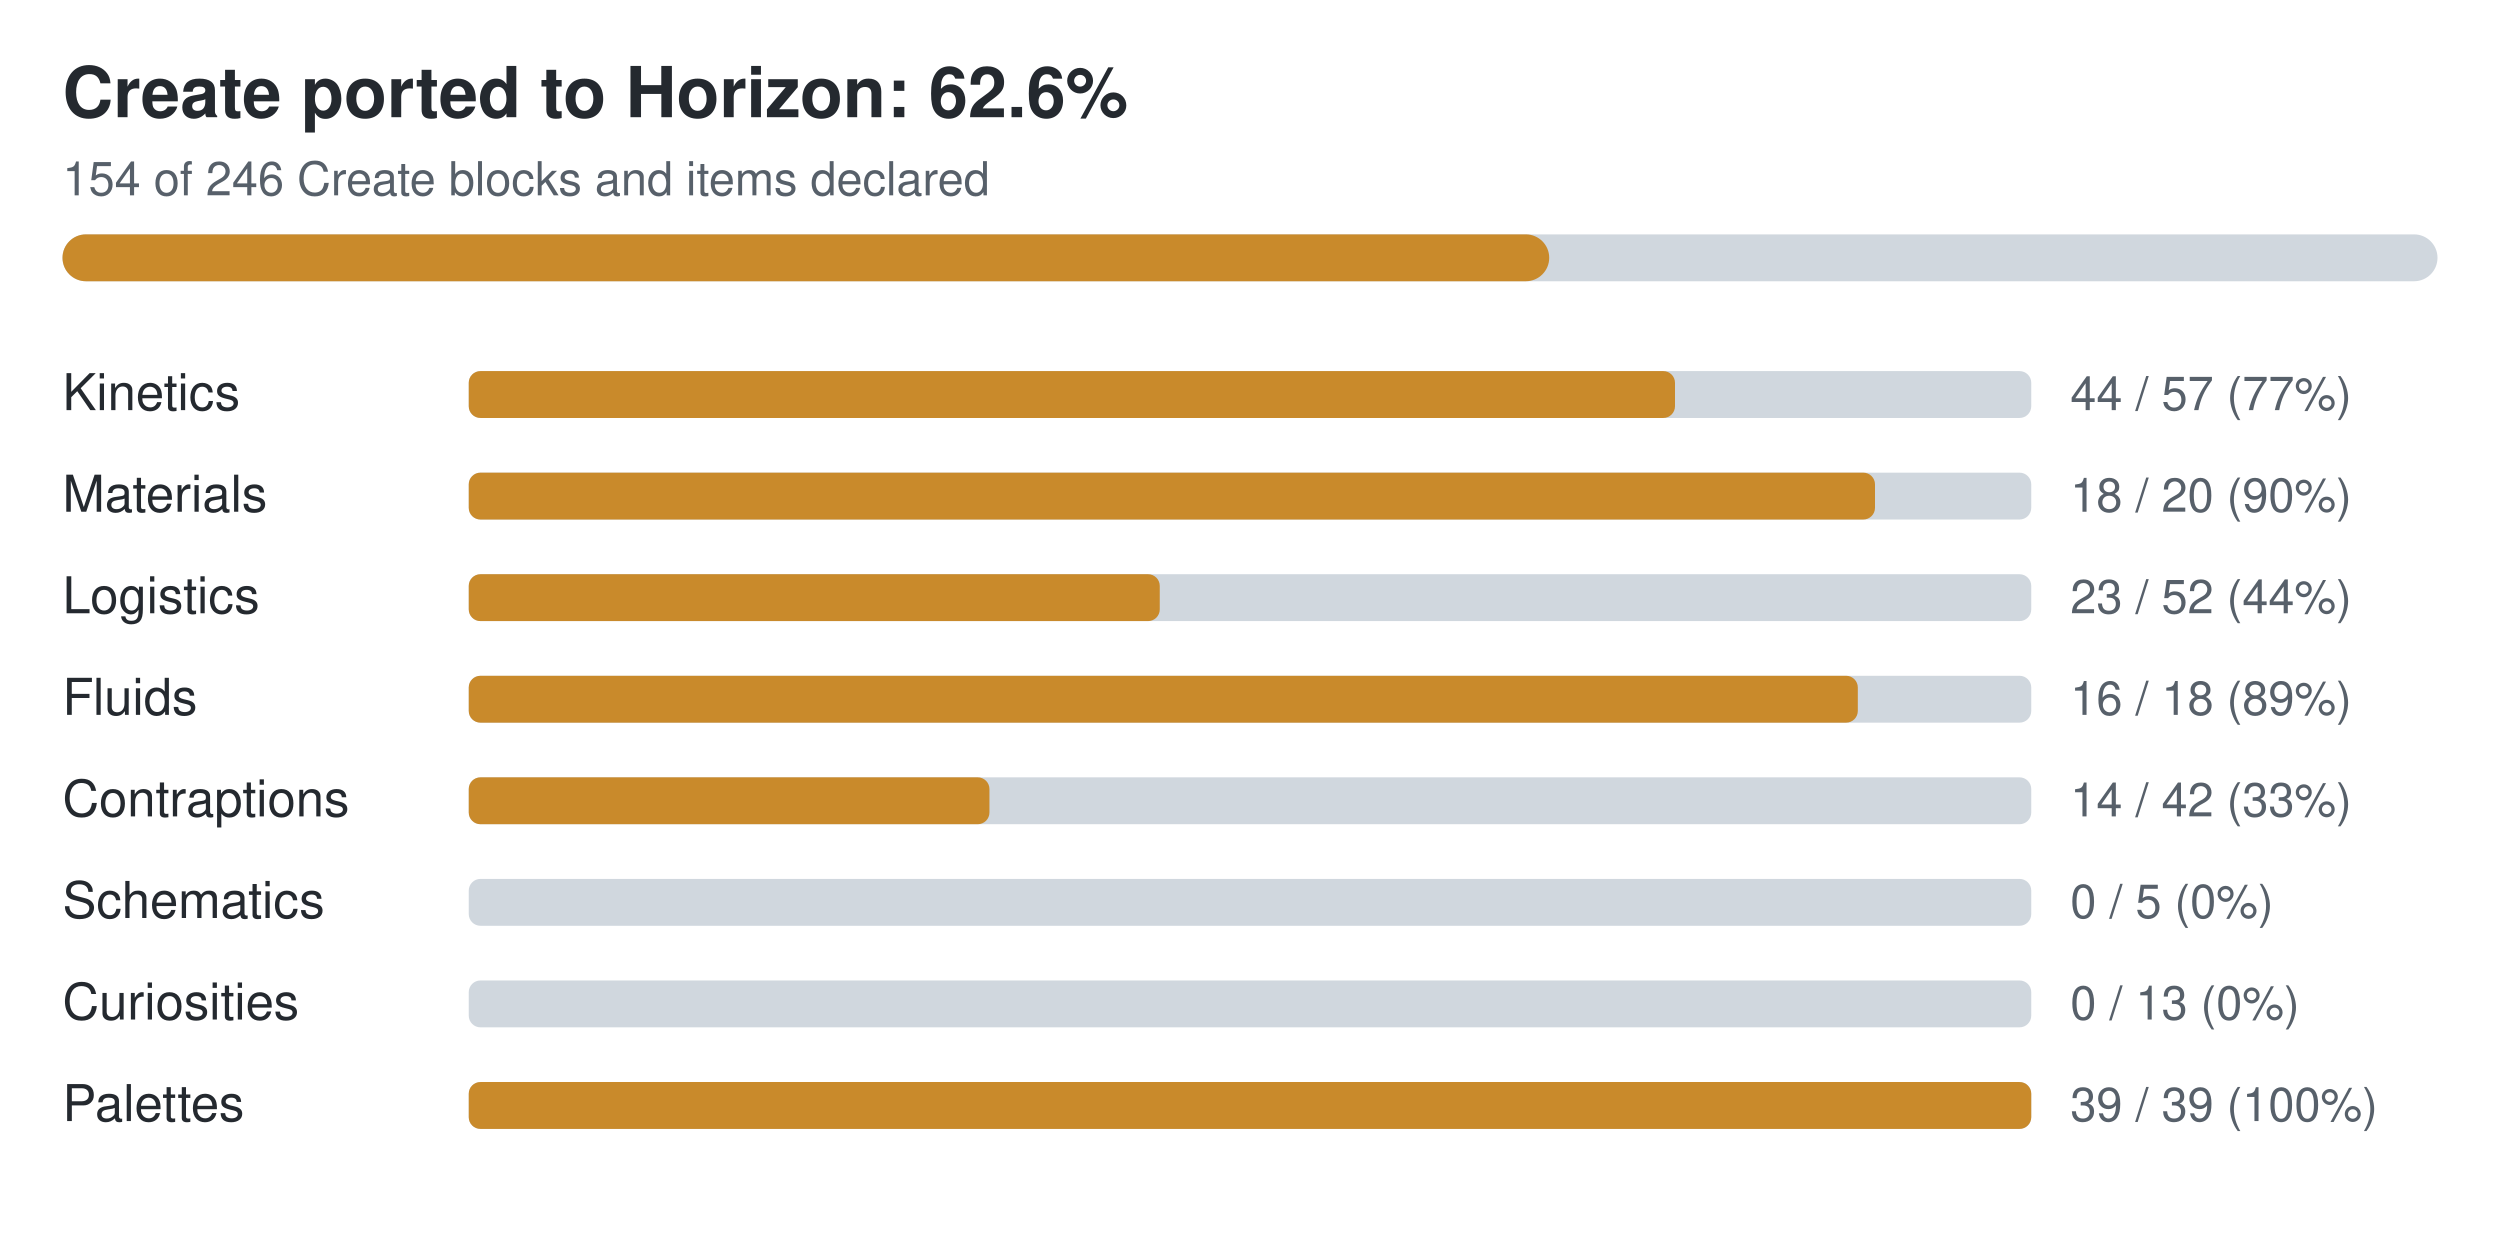
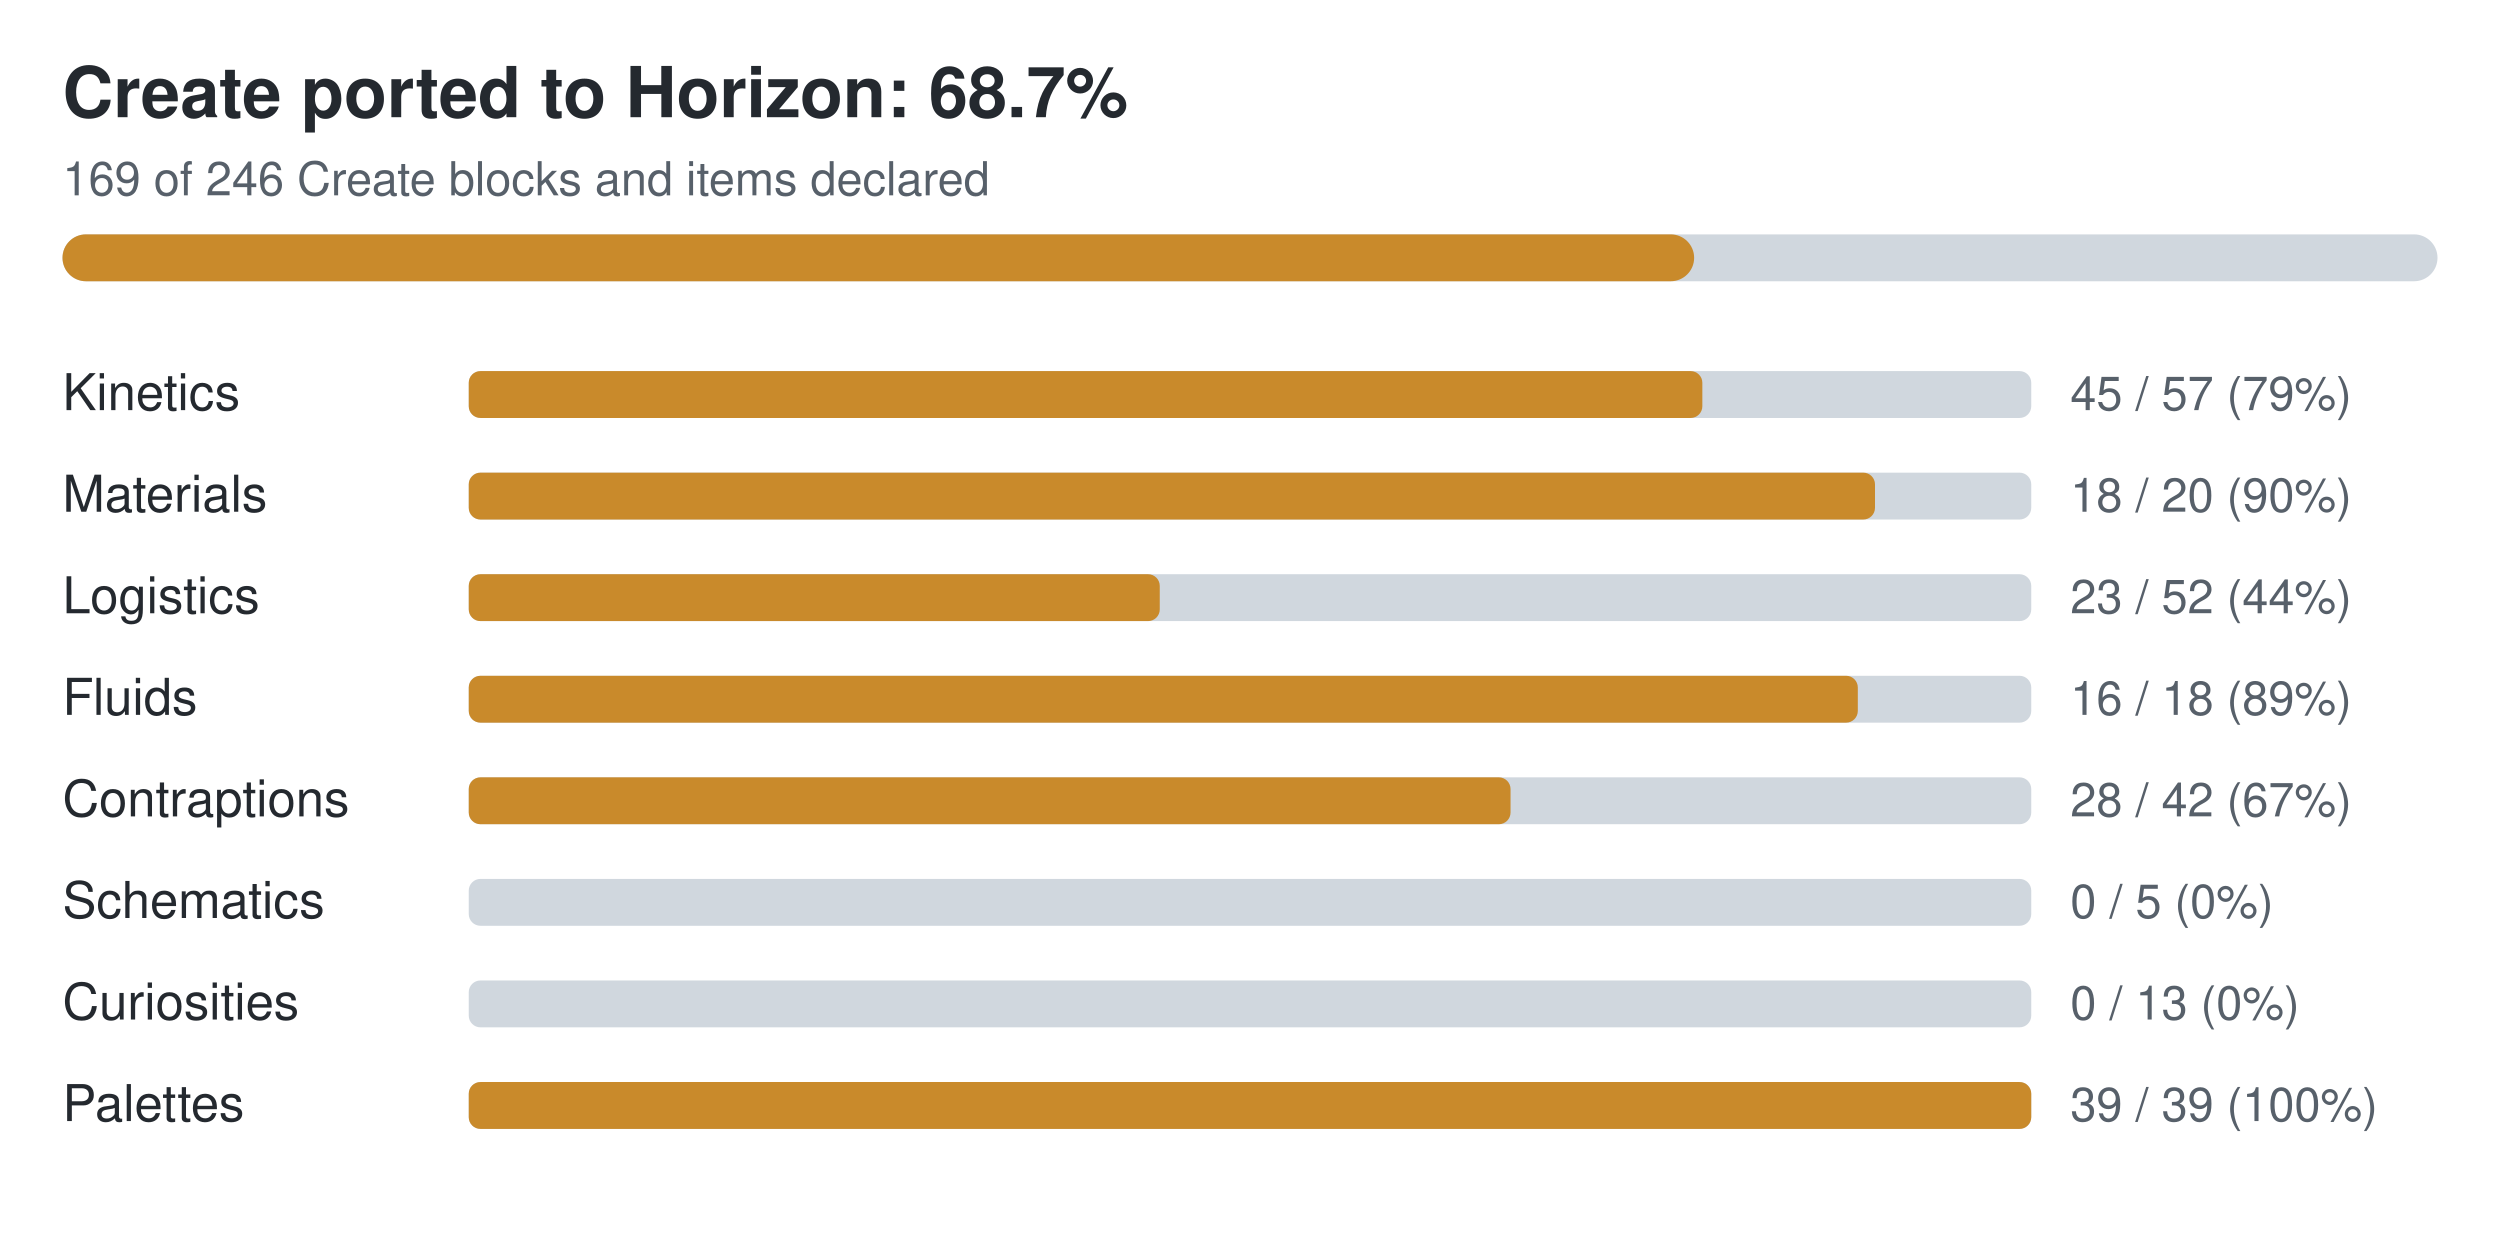
<svg xmlns="http://www.w3.org/2000/svg" width="640" height="316" viewBox="0 0 640 316" font-family="-apple-system,Segoe UI,Helvetica,Arial,sans-serif">
  <style>.t{fill:#24292f}.m{fill:#57606a}.track{fill:#d0d7de}.fill{fill:#c98a2b}@media (prefers-color-scheme:dark){.t{fill:#e6edf3}.m{fill:#8d96a0}.track{fill:#30363d}.fill{fill:#e3a64a}}</style>
-   <text class="t" x="16" y="30" font-size="18" font-weight="600">Create ported to Horizon: 62.6%</text>
-   <text class="m" x="16" y="50" font-size="12">154 of 246 Create blocks and items declared</text>
+   <text class="t" x="16" y="30" font-size="18" font-weight="600">Create ported to Horizon: 68.7%</text>
+   <text class="m" x="16" y="50" font-size="12">169 of 246 Create blocks and items declared</text>
  <rect class="track" x="16" y="60" width="608" height="12" rx="6" />
-   <rect class="fill" x="16" y="60" width="380.6" height="12" rx="6" />
+   <rect class="fill" x="16" y="60" width="417.7" height="12" rx="6" />
  <text class="t" x="16" y="105" font-size="13">Kinetics</text>
  <rect class="track" x="120" y="95" width="400" height="12" rx="3" />
-   <rect class="fill" x="120" y="95" width="308.8" height="12" rx="3" />
-   <text class="m" x="530" y="105" font-size="12">44 / 57  (77%)</text>
+   <rect class="fill" x="120" y="95" width="315.8" height="12" rx="3" />
+   <text class="m" x="530" y="105" font-size="12">45 / 57  (79%)</text>
  <text class="t" x="16" y="131" font-size="13">Materials</text>
  <rect class="track" x="120" y="121" width="400" height="12" rx="3" />
  <rect class="fill" x="120" y="121" width="360.0" height="12" rx="3" />
  <text class="m" x="530" y="131" font-size="12">18 / 20  (90%)</text>
  <text class="t" x="16" y="157" font-size="13">Logistics</text>
  <rect class="track" x="120" y="147" width="400" height="12" rx="3" />
  <rect class="fill" x="120" y="147" width="176.9" height="12" rx="3" />
  <text class="m" x="530" y="157" font-size="12">23 / 52  (44%)</text>
  <text class="t" x="16" y="183" font-size="13">Fluids</text>
  <rect class="track" x="120" y="173" width="400" height="12" rx="3" />
  <rect class="fill" x="120" y="173" width="355.6" height="12" rx="3" />
  <text class="m" x="530" y="183" font-size="12">16 / 18  (89%)</text>
  <text class="t" x="16" y="209" font-size="13">Contraptions</text>
  <rect class="track" x="120" y="199" width="400" height="12" rx="3" />
-   <rect class="fill" x="120" y="199" width="133.3" height="12" rx="3" />
-   <text class="m" x="530" y="209" font-size="12">14 / 42  (33%)</text>
+   <rect class="fill" x="120" y="199" width="266.7" height="12" rx="3" />
+   <text class="m" x="530" y="209" font-size="12">28 / 42  (67%)</text>
  <text class="t" x="16" y="235" font-size="13">Schematics</text>
  <rect class="track" x="120" y="225" width="400" height="12" rx="3" />
  <text class="m" x="530" y="235" font-size="12">0 / 5  (0%)</text>
  <text class="t" x="16" y="261" font-size="13">Curiosities</text>
  <rect class="track" x="120" y="251" width="400" height="12" rx="3" />
  <text class="m" x="530" y="261" font-size="12">0 / 13  (0%)</text>
  <text class="t" x="16" y="287" font-size="13">Palettes</text>
  <rect class="track" x="120" y="277" width="400" height="12" rx="3" />
  <rect class="fill" x="120" y="277" width="400.0" height="12" rx="3" />
  <text class="m" x="530" y="287" font-size="12">39 / 39  (100%)</text>
</svg>
